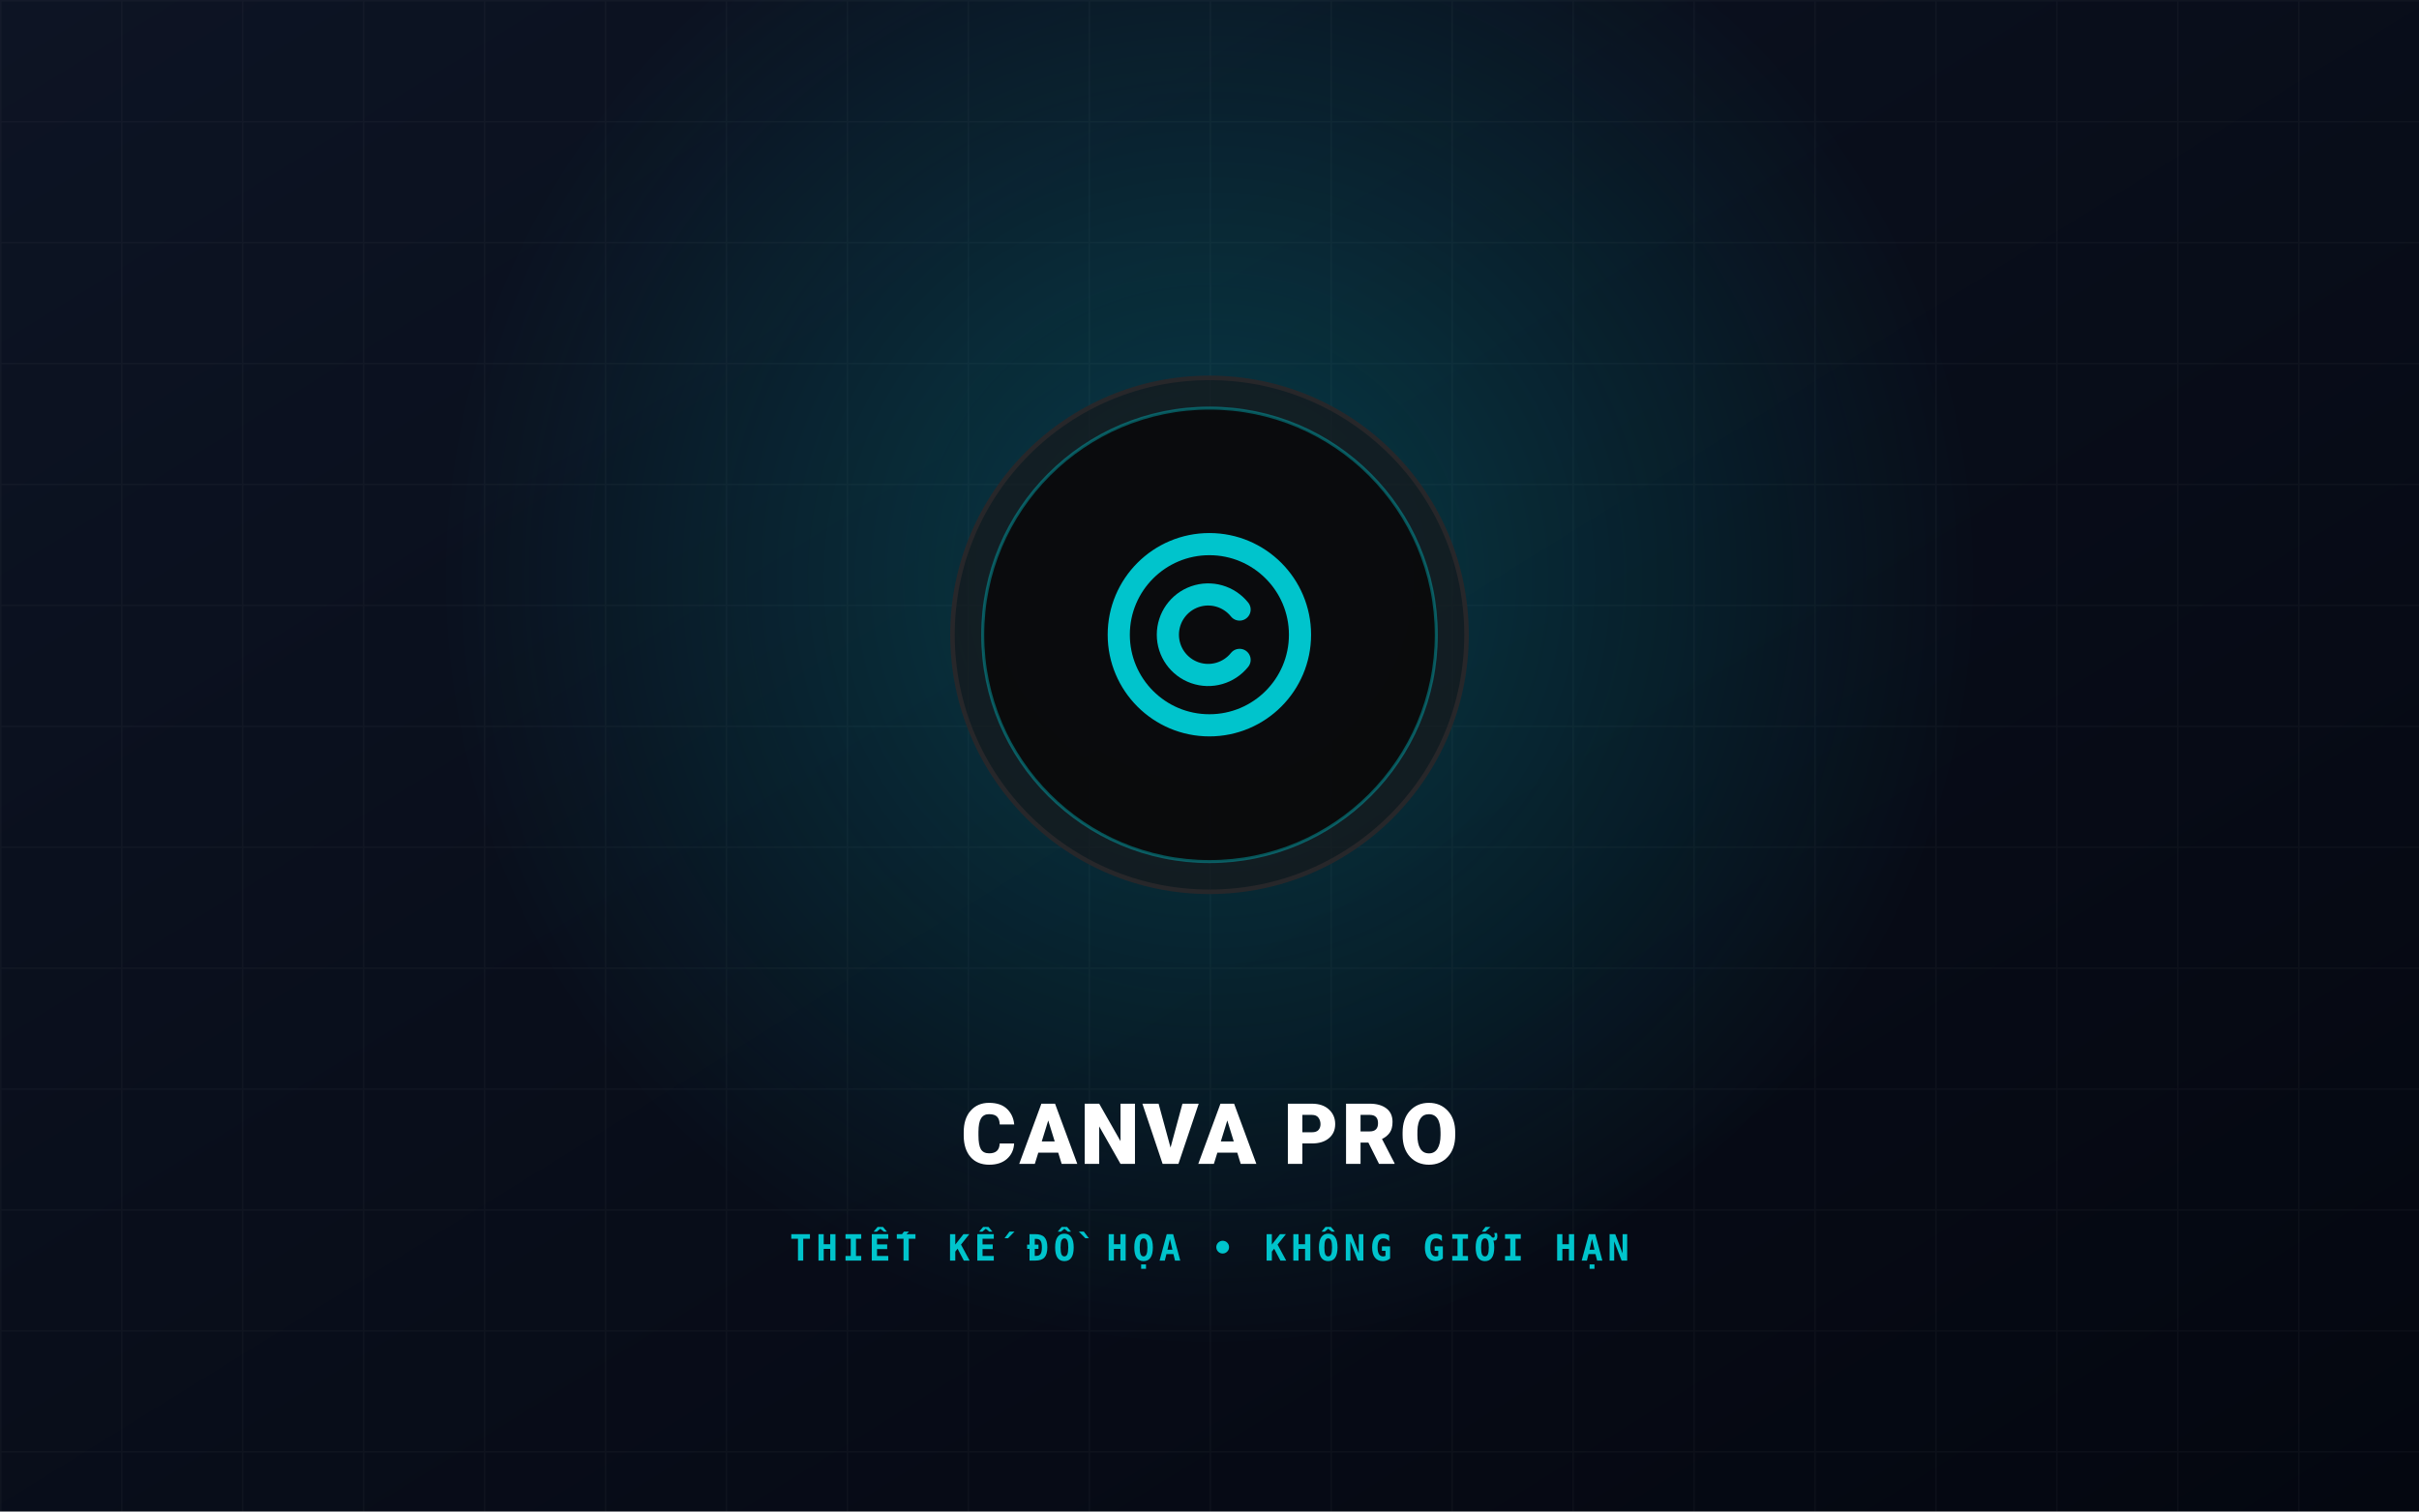
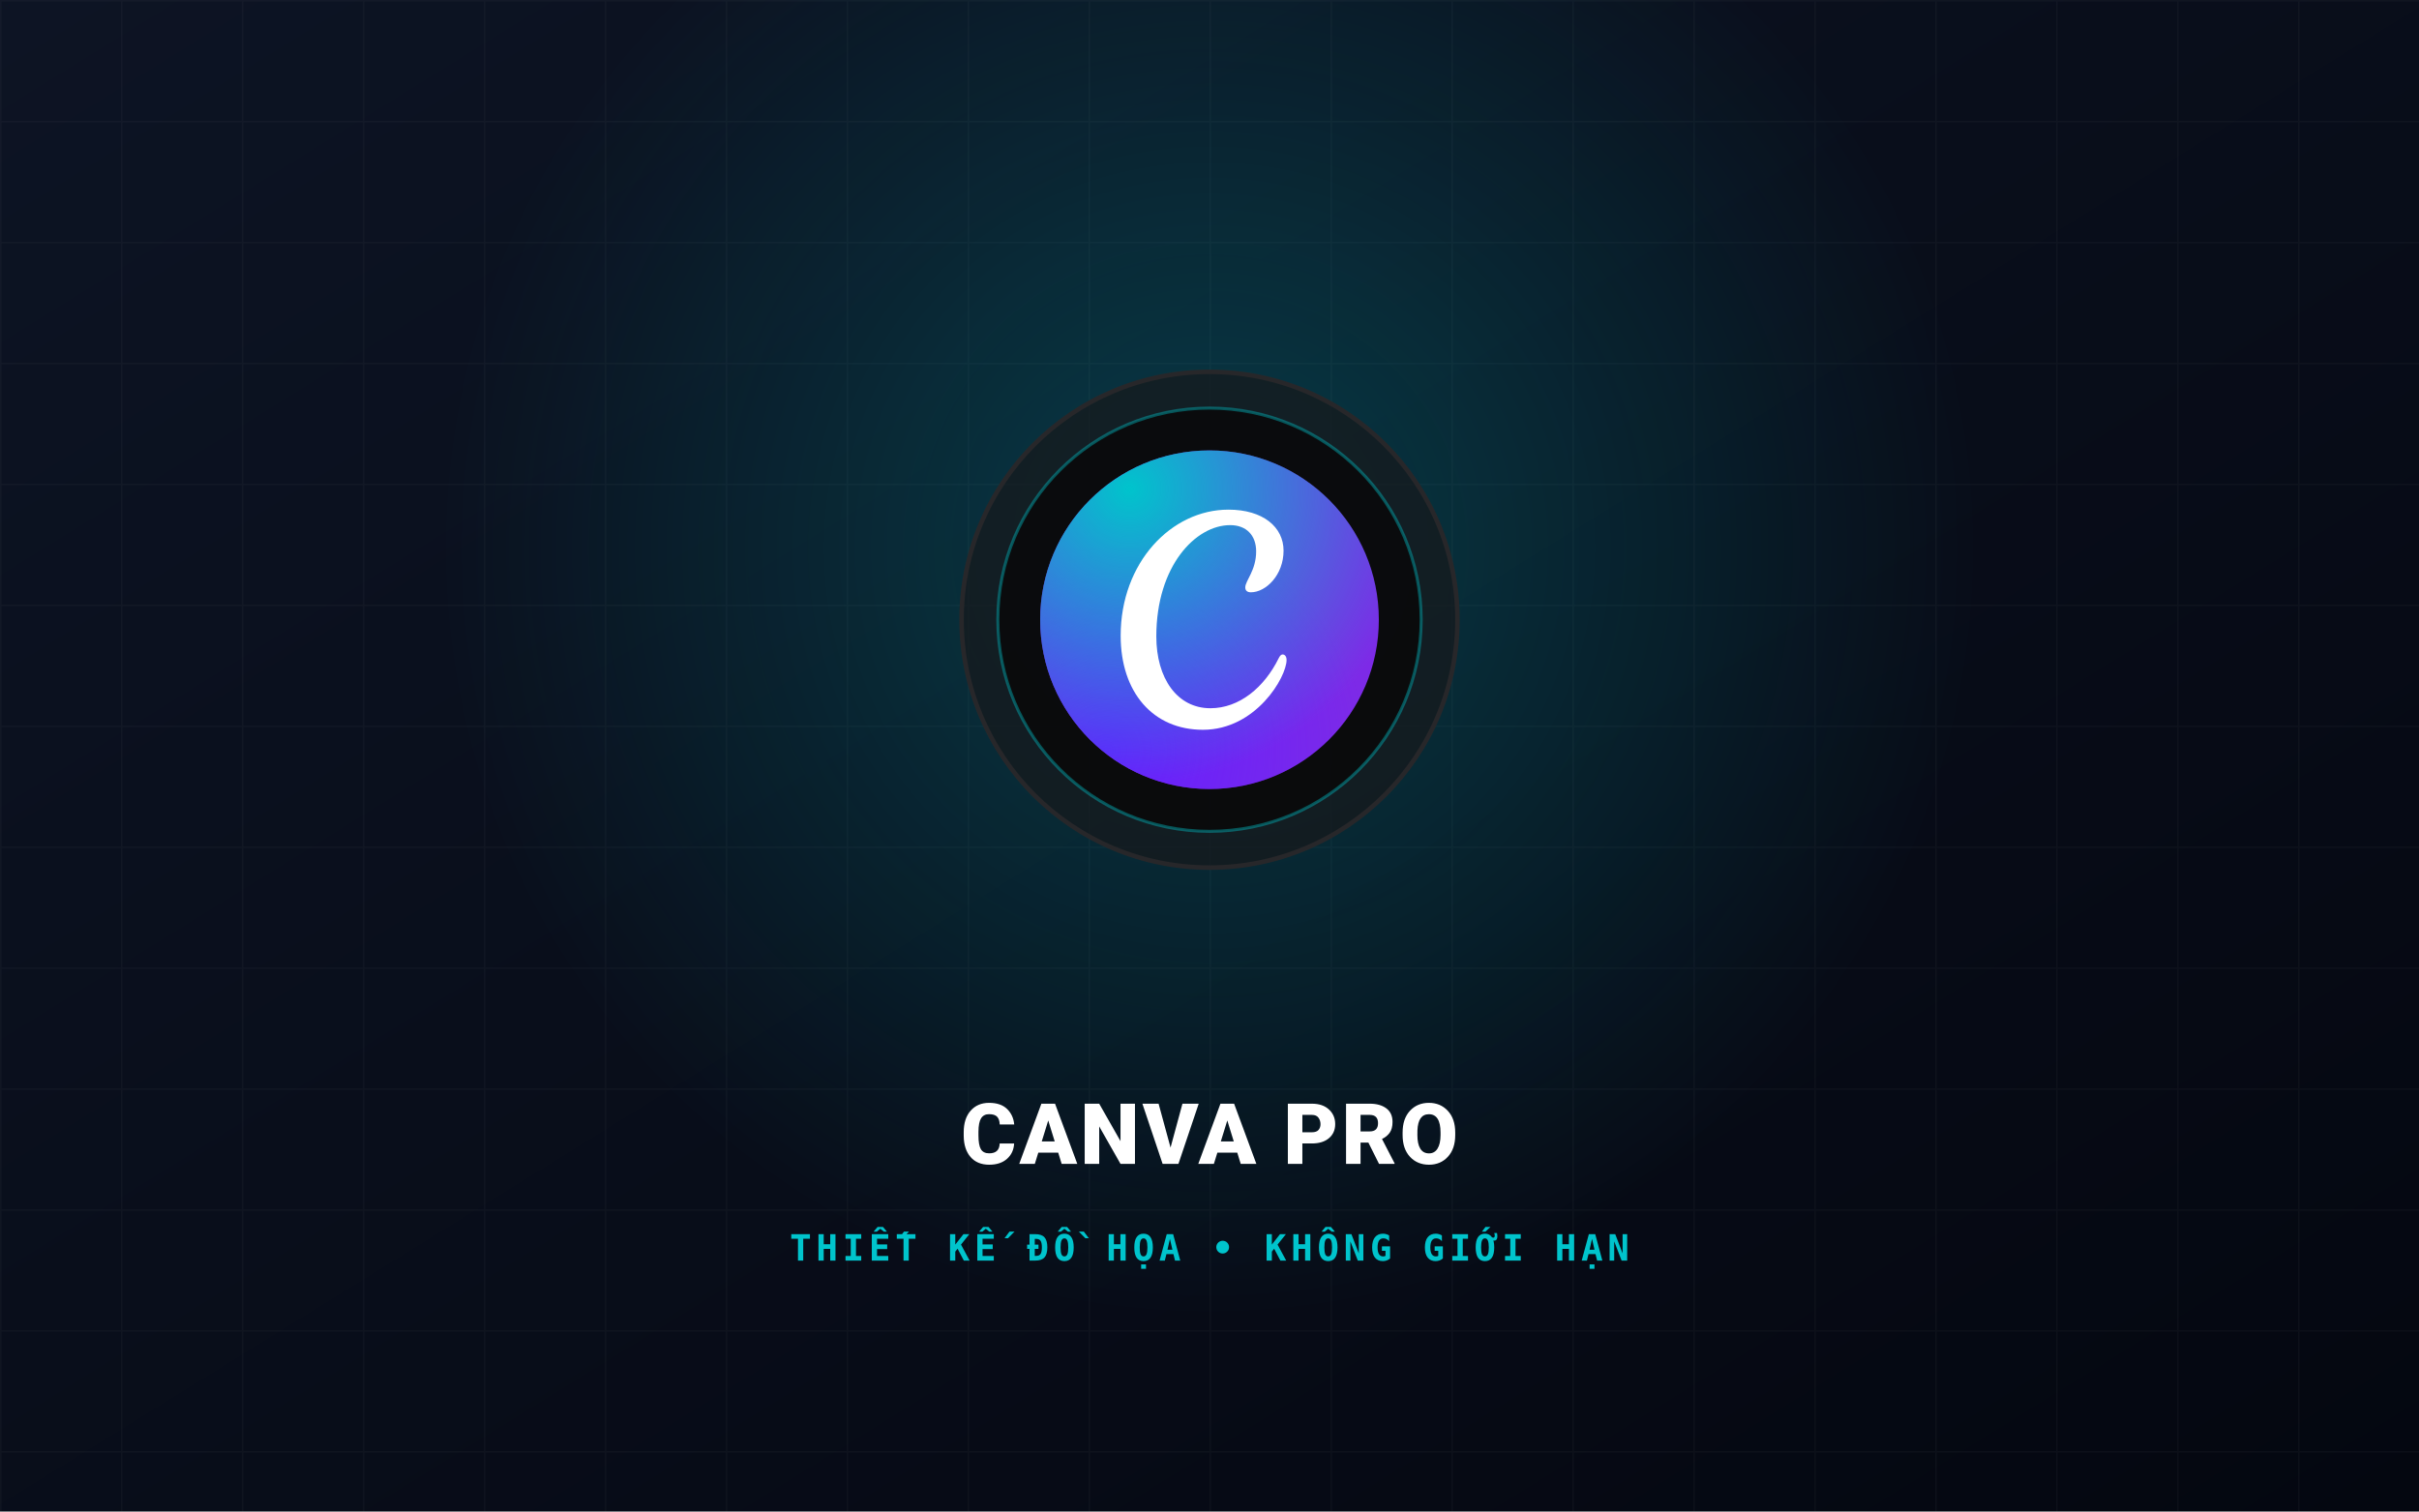
<svg xmlns="http://www.w3.org/2000/svg" viewBox="0 0 800 500" width="800" height="500">
  <defs>
    <linearGradient id="bg" x1="0%" y1="0%" x2="100%" y2="100%">
      <stop offset="0%" stop-color="#0d1424" />
      <stop offset="100%" stop-color="#040710" />
    </linearGradient>
    <radialGradient id="glow" cx="50%" cy="45%" r="45%">
      <stop offset="0%" stop-color="#00c4cc" stop-opacity="0.25" />
      <stop offset="100%" stop-color="#00c4cc" stop-opacity="0" />
    </radialGradient>
    <pattern id="grid" width="40" height="40" patternUnits="userSpaceOnUse">
      <path d="M 40 0 L 0 0 0 40" fill="none" stroke="#ffffff" stroke-width="1" stroke-opacity="0.03" />
    </pattern>
+     <radialGradient id="canva_card_g0" cx="0" cy="0" r="1" gradientUnits="userSpaceOnUse" gradientTransform="translate(15.453 70.9057) rotate(-49.416) scale(61.8733)">
+       <stop stop-color="#6420FF" />
+       <stop offset="1" stop-color="#6420FF" stop-opacity="0" />
+     </radialGradient>
+     <radialGradient id="canva_card_g1" cx="0" cy="0" r="1" gradientUnits="userSpaceOnUse" gradientTransform="translate(21.1788 9.09457) rotate(54.703) scale(69.7735)">
+       <stop stop-color="#00C4CC" />
+       <stop offset="1" stop-color="#00C4CC" stop-opacity="0" />
+     </radialGradient>
  </defs>
  <rect width="800" height="500" fill="url(#bg)" />
  <rect width="800" height="500" fill="url(#grid)" />
-   <circle cx="400" cy="220" r="280" fill="url(#glow)" />
-   <g transform="translate(400, 210)">
-     <circle cx="0" cy="0" r="85" fill="#18181b" fill-opacity="0.7" stroke="#27272a" stroke-width="1.5" />
-     <circle cx="0" cy="0" r="75" fill="#09090b" fill-opacity="0.9" stroke="#00c4cc" stroke-width="1" stroke-opacity="0.4" />
-     <g transform="translate(-40, -40) scale(3.33)">
-       <circle cx="12" cy="12" r="9" stroke="#00c4cc" stroke-width="2.2" fill="none" stroke-linecap="round" />
-       <path d="M15 9.5a4 4 0 1 0 0 5" stroke="#00c4cc" stroke-width="2.2" fill="none" stroke-linecap="round" />
+   <circle cx="400" cy="210" r="280" fill="url(#glow)" />
+   <g transform="translate(400, 205)">
+     <circle cx="0" cy="0" r="82" fill="#18181b" fill-opacity="0.7" stroke="#27272a" stroke-width="1.5" />
+     <circle cx="0" cy="0" r="70" fill="#09090b" fill-opacity="0.9" stroke="#00c4cc" stroke-width="1" stroke-opacity="0.4" />
+     <g transform="scale(1.4) translate(-40, -40)">
+       <circle cx="40" cy="40" r="40" fill="#7D2AE7" />
+       <circle cx="40" cy="40" r="40" fill="url(#canva_card_g0)" />
+       <circle cx="40" cy="40" r="40" fill="url(#canva_card_g1)" />
+       <path d="M57.269 48.205C56.939 48.205 56.648 48.484 56.346 49.093C52.932 56.015 47.036 60.913 40.212 60.913C32.323 60.913 27.437 53.791 27.437 43.952C27.437 27.285 36.723 17.649 44.88 17.649C48.691 17.649 51.019 20.044 51.019 23.856C51.019 28.38 48.449 30.775 48.449 32.37C48.449 33.086 48.894 33.52 49.777 33.52C53.326 33.52 57.492 29.442 57.492 23.681C57.492 18.095 52.63 13.989 44.474 13.989C30.994 13.989 19.014 26.486 19.014 43.777C19.014 57.161 26.657 66.006 38.45 66.006C50.967 66.006 58.204 53.553 58.204 49.511C58.204 48.615 57.747 48.205 57.269 48.205Z" fill="white" />
    </g>
  </g>
  <g transform="translate(400, 385)" text-anchor="middle">
    <text font-family="-apple-system, BlinkMacSystemFont, 'Segoe UI', Roboto, sans-serif" font-size="28" font-weight="800" fill="#ffffff" letter-spacing="1">CANVA PRO</text>
    <g transform="translate(0, 32)">
      <text font-family="'JetBrains Mono', monospace, sans-serif" font-size="12" font-weight="600" fill="#00c4cc" letter-spacing="1.5">THIẾT KẾ ĐỒ HỌA • KHÔNG GIỚI HẠN</text>
    </g>
  </g>
</svg>
